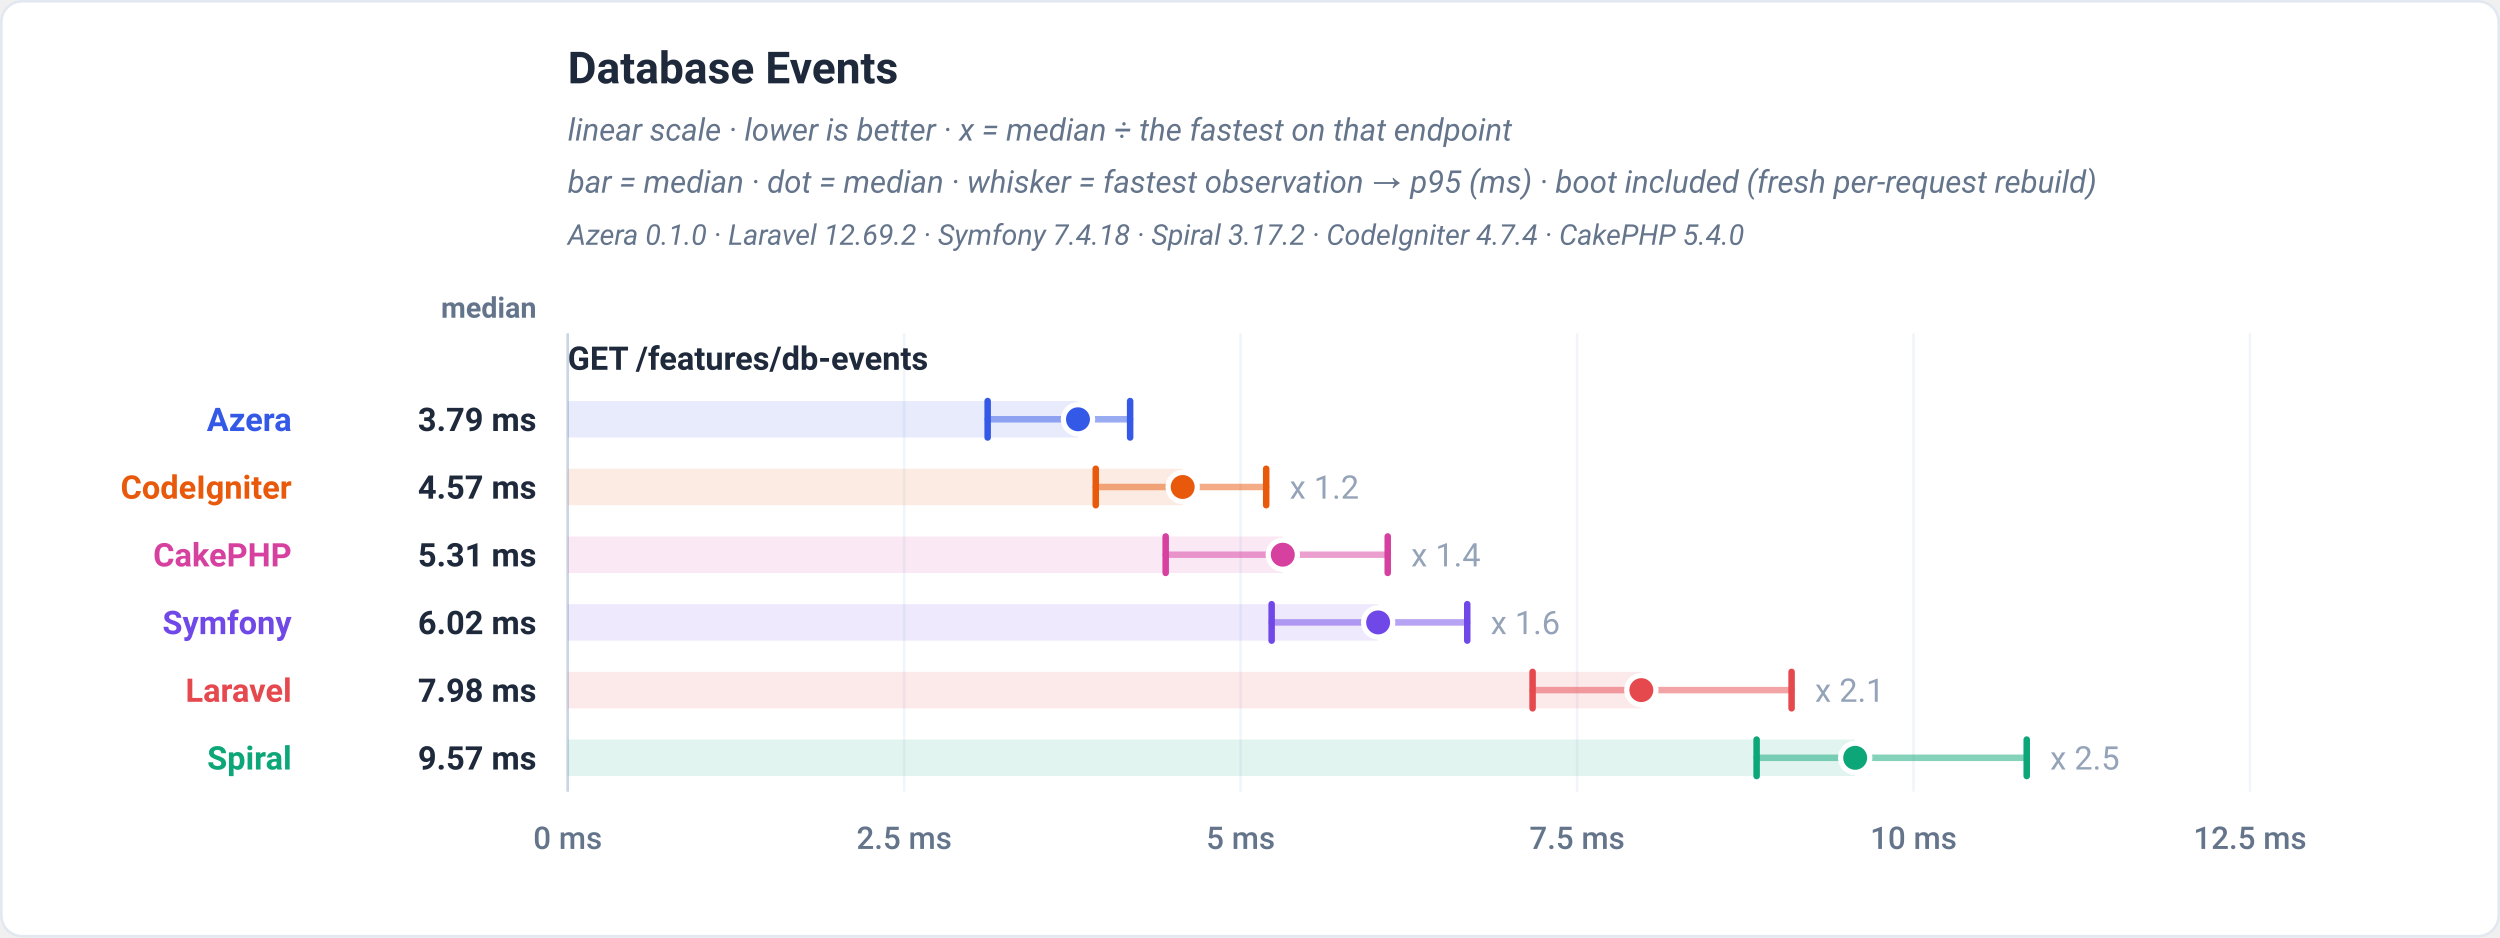
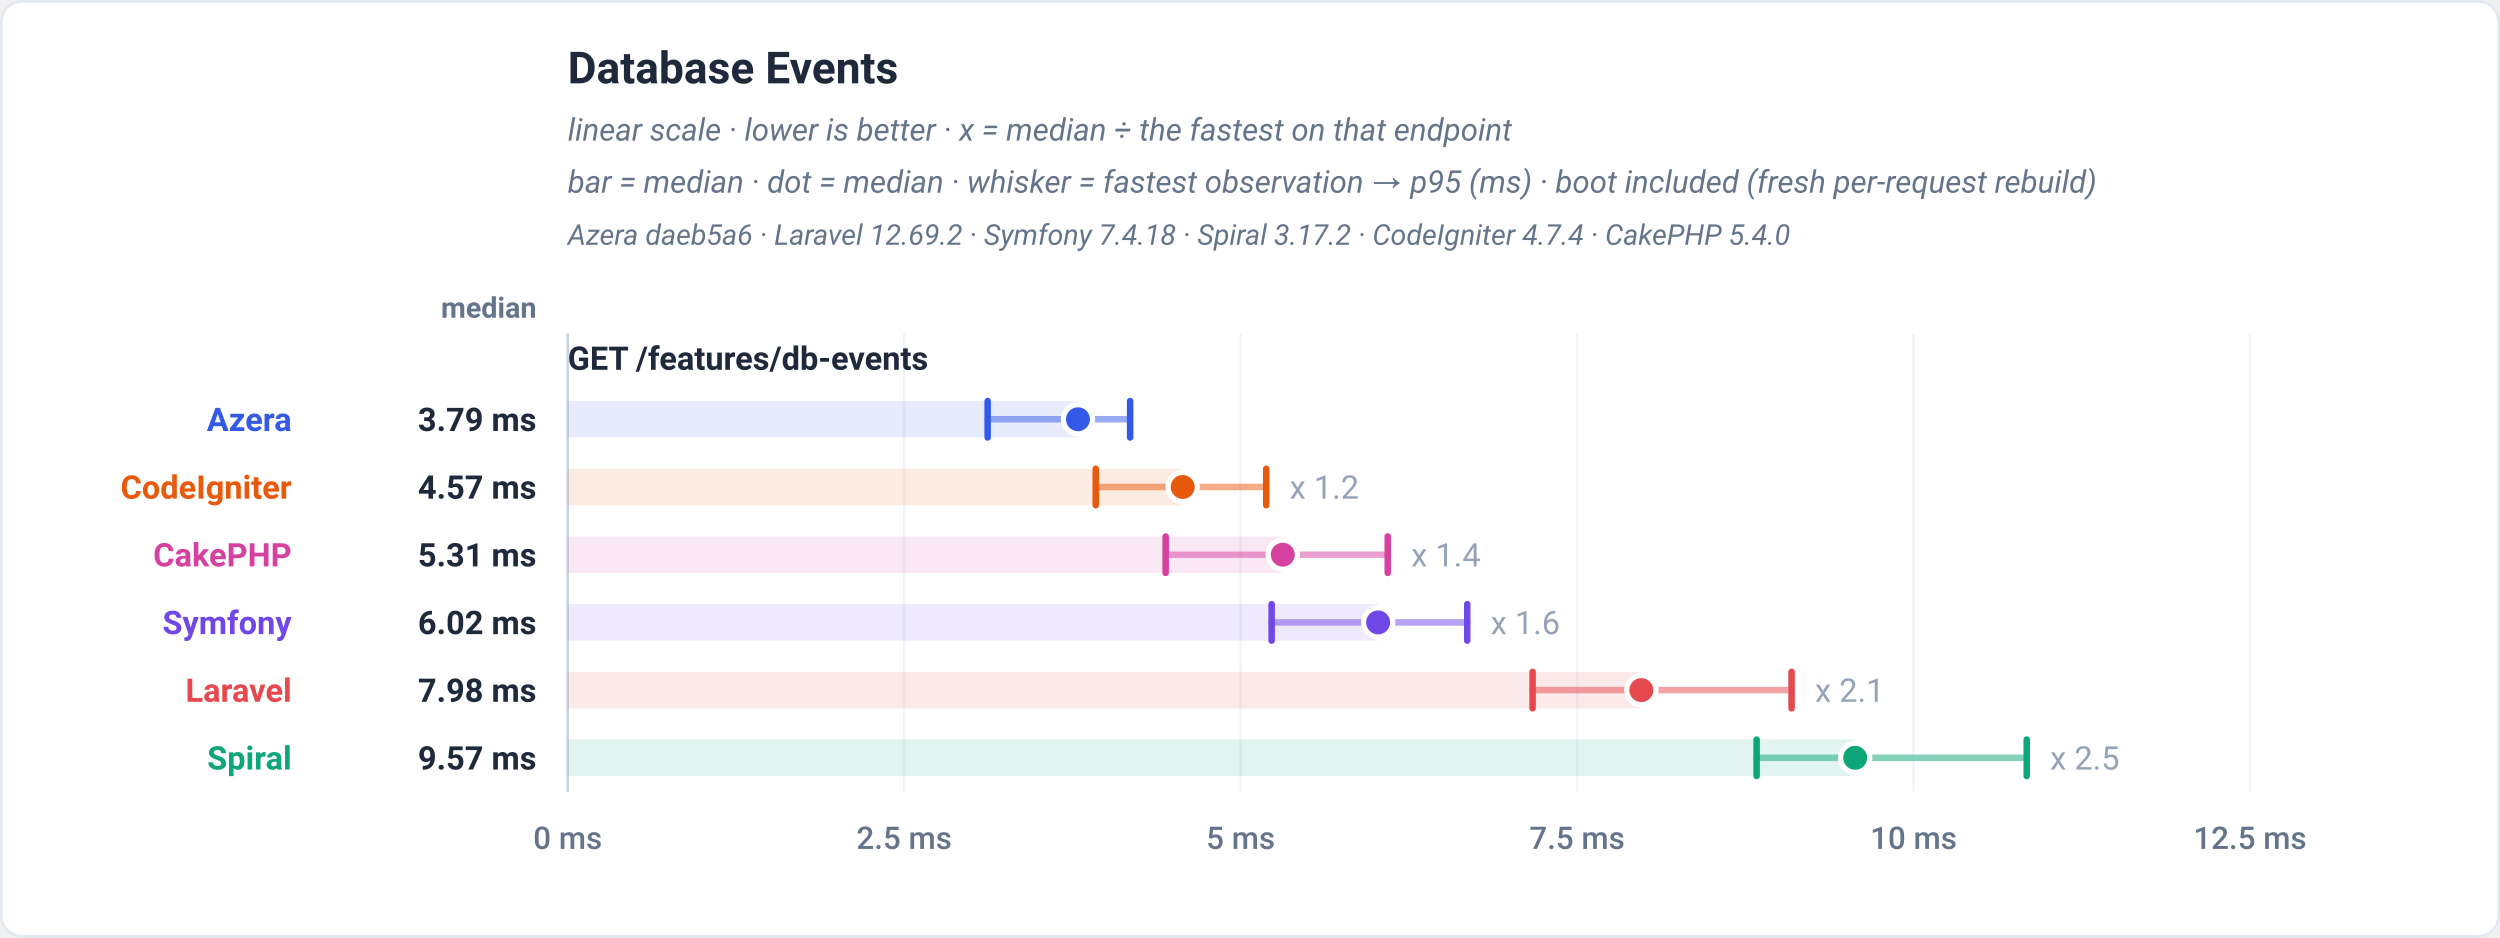
<svg xmlns="http://www.w3.org/2000/svg" viewBox="0 0 960 360" width="960" height="360" role="img" font-family="-apple-system,BlinkMacSystemFont,'Segoe UI',Roboto,Helvetica,Arial,sans-serif">
  <rect x="0.5" y="0.5" width="959" height="359" rx="8" fill="#ffffff" stroke="#e2e8f0" />
  <text x="218" y="32" font-family="-apple-system,BlinkMacSystemFont,'Segoe UI',Roboto,Helvetica,Arial,sans-serif" font-size="17" font-weight="700" fill="#1e293b" text-anchor="start">Database Events</text>
  <text x="218" y="54" font-family="-apple-system,BlinkMacSystemFont,'Segoe UI',Roboto,Helvetica,Arial,sans-serif" font-size="12" font-weight="400" fill="#64748b" text-anchor="start" font-style="italic">linear scale · lower is better · x = median ÷ the fastest on that endpoint</text>
  <text x="218" y="74" font-family="-apple-system,BlinkMacSystemFont,'Segoe UI',Roboto,Helvetica,Arial,sans-serif" font-size="12" font-weight="400" fill="#64748b" text-anchor="start" font-style="italic">bar = median · dot = median · whisker = fastest observation → p95 (ms) · boot included (fresh per-request rebuild)</text>
-   <text x="218" y="94" font-family="-apple-system,BlinkMacSystemFont,'Segoe UI',Roboto,Helvetica,Arial,sans-serif" font-size="11" font-weight="400" fill="#64748b" text-anchor="start" font-style="italic">Azera 0.1.0 · Laravel 12.69.2 · Symfony 7.4.18 · Spiral 3.17.2 · CodeIgniter 4.7.4 · CakePHP 5.4.0</text>
+   <text x="218" y="94" font-family="-apple-system,BlinkMacSystemFont,'Segoe UI',Roboto,Helvetica,Arial,sans-serif" font-size="11" font-weight="400" fill="#64748b" text-anchor="start" font-style="italic">Azera daeb5a6 · Laravel 12.69.2 · Symfony 7.4.18 · Spiral 3.17.2 · CodeIgniter 4.7.4 · CakePHP 5.4.0</text>
  <text x="206" y="122" font-family="-apple-system,BlinkMacSystemFont,'Segoe UI',Roboto,Helvetica,Arial,sans-serif" font-size="11" font-weight="600" fill="#64748b" text-anchor="end">median</text>
  <line x1="218" y1="128" x2="218" y2="304" stroke="#f1f5f9" stroke-width="1" />
  <text x="218" y="326" font-family="-apple-system,BlinkMacSystemFont,'Segoe UI',Roboto,Helvetica,Arial,sans-serif" font-size="12" font-weight="500" fill="#64748b" text-anchor="middle">0 ms</text>
  <line x1="347.2" y1="128" x2="347.2" y2="304" stroke="#f1f5f9" stroke-width="1" />
  <text x="347.2" y="326" font-family="-apple-system,BlinkMacSystemFont,'Segoe UI',Roboto,Helvetica,Arial,sans-serif" font-size="12" font-weight="500" fill="#64748b" text-anchor="middle">2.5 ms</text>
  <line x1="476.4" y1="128" x2="476.4" y2="304" stroke="#f1f5f9" stroke-width="1" />
  <text x="476.4" y="326" font-family="-apple-system,BlinkMacSystemFont,'Segoe UI',Roboto,Helvetica,Arial,sans-serif" font-size="12" font-weight="500" fill="#64748b" text-anchor="middle">5 ms</text>
  <line x1="605.6" y1="128" x2="605.6" y2="304" stroke="#f1f5f9" stroke-width="1" />
  <text x="605.6" y="326" font-family="-apple-system,BlinkMacSystemFont,'Segoe UI',Roboto,Helvetica,Arial,sans-serif" font-size="12" font-weight="500" fill="#64748b" text-anchor="middle">7.5 ms</text>
  <line x1="734.8" y1="128" x2="734.8" y2="304" stroke="#f1f5f9" stroke-width="1" />
  <text x="734.8" y="326" font-family="-apple-system,BlinkMacSystemFont,'Segoe UI',Roboto,Helvetica,Arial,sans-serif" font-size="12" font-weight="500" fill="#64748b" text-anchor="middle">10 ms</text>
  <line x1="864" y1="128" x2="864" y2="304" stroke="#f1f5f9" stroke-width="1" />
  <text x="864" y="326" font-family="-apple-system,BlinkMacSystemFont,'Segoe UI',Roboto,Helvetica,Arial,sans-serif" font-size="12" font-weight="500" fill="#64748b" text-anchor="middle">12.5 ms</text>
  <line x1="218" y1="128" x2="218" y2="304" stroke="#cbd5e1" stroke-width="1" />
  <text x="218" y="142" font-family="-apple-system,BlinkMacSystemFont,'Segoe UI',Roboto,Helvetica,Arial,sans-serif" font-size="12.5" font-weight="700" fill="#1e293b" text-anchor="start">GET /features/db-events</text>
  <rect x="218" y="154" width="195.94" height="14" fill="#3459e6" fill-opacity="0.12" />
  <line x1="379.26" y1="161" x2="433.97" y2="161" stroke="#3459e6" stroke-width="2.5" stroke-linecap="round" opacity="0.5" />
  <line x1="379.26" y1="154" x2="379.26" y2="168" stroke="#3459e6" stroke-width="2.5" stroke-linecap="round" />
  <line x1="433.97" y1="154" x2="433.97" y2="168" stroke="#3459e6" stroke-width="2.5" stroke-linecap="round" />
  <circle cx="413.94" cy="161" r="5.6" fill="#3459e6" stroke="#ffffff" stroke-width="2" />
  <text x="112" y="165.5" font-family="-apple-system,BlinkMacSystemFont,'Segoe UI',Roboto,Helvetica,Arial,sans-serif" font-size="12.5" font-weight="700" fill="#3459e6" text-anchor="end">Azera</text>
  <text x="206" y="165.5" font-family="-apple-system,BlinkMacSystemFont,'Segoe UI',Roboto,Helvetica,Arial,sans-serif" font-size="12.5" font-weight="700" fill="#1e293b" text-anchor="end">3.79 ms</text>
  <rect x="218" y="180" width="236.15" height="14" fill="#e8590c" fill-opacity="0.12" />
  <line x1="420.77" y1="187" x2="486.22" y2="187" stroke="#e8590c" stroke-width="2.5" stroke-linecap="round" opacity="0.5" />
  <line x1="420.77" y1="180" x2="420.77" y2="194" stroke="#e8590c" stroke-width="2.5" stroke-linecap="round" />
  <line x1="486.22" y1="180" x2="486.22" y2="194" stroke="#e8590c" stroke-width="2.5" stroke-linecap="round" />
  <circle cx="454.15" cy="187" r="5.6" fill="#e8590c" stroke="#ffffff" stroke-width="2" />
  <text x="495.22" y="191.5" font-family="-apple-system,BlinkMacSystemFont,'Segoe UI',Roboto,Helvetica,Arial,sans-serif" font-size="12.5" font-weight="400" fill="#94a3b8" text-anchor="start" stroke="#ffffff" stroke-width="3" paint-order="stroke" stroke-linejoin="round">x 1.2</text>
  <text x="112" y="191.5" font-family="-apple-system,BlinkMacSystemFont,'Segoe UI',Roboto,Helvetica,Arial,sans-serif" font-size="12.5" font-weight="700" fill="#e8590c" text-anchor="end">CodeIgniter</text>
  <text x="206" y="191.5" font-family="-apple-system,BlinkMacSystemFont,'Segoe UI',Roboto,Helvetica,Arial,sans-serif" font-size="12.5" font-weight="700" fill="#1e293b" text-anchor="end">4.57 ms</text>
  <rect x="218" y="206" width="274.59" height="14" fill="#d6409f" fill-opacity="0.12" />
  <line x1="447.62" y1="213" x2="532.89" y2="213" stroke="#d6409f" stroke-width="2.5" stroke-linecap="round" opacity="0.5" />
  <line x1="447.62" y1="206" x2="447.62" y2="220" stroke="#d6409f" stroke-width="2.5" stroke-linecap="round" />
  <line x1="532.89" y1="206" x2="532.89" y2="220" stroke="#d6409f" stroke-width="2.5" stroke-linecap="round" />
  <circle cx="492.59" cy="213" r="5.6" fill="#d6409f" stroke="#ffffff" stroke-width="2" />
  <text x="541.89" y="217.5" font-family="-apple-system,BlinkMacSystemFont,'Segoe UI',Roboto,Helvetica,Arial,sans-serif" font-size="12.5" font-weight="400" fill="#94a3b8" text-anchor="start" stroke="#ffffff" stroke-width="3" paint-order="stroke" stroke-linejoin="round">x 1.4</text>
  <text x="112" y="217.5" font-family="-apple-system,BlinkMacSystemFont,'Segoe UI',Roboto,Helvetica,Arial,sans-serif" font-size="12.5" font-weight="700" fill="#d6409f" text-anchor="end">CakePHP</text>
  <text x="206" y="217.5" font-family="-apple-system,BlinkMacSystemFont,'Segoe UI',Roboto,Helvetica,Arial,sans-serif" font-size="12.5" font-weight="700" fill="#1e293b" text-anchor="end">5.31 ms</text>
  <rect x="218" y="232" width="311.2" height="14" fill="#7048e8" fill-opacity="0.12" />
  <line x1="488.31" y1="239" x2="563.42" y2="239" stroke="#7048e8" stroke-width="2.5" stroke-linecap="round" opacity="0.5" />
  <line x1="488.31" y1="232" x2="488.31" y2="246" stroke="#7048e8" stroke-width="2.5" stroke-linecap="round" />
  <line x1="563.42" y1="232" x2="563.42" y2="246" stroke="#7048e8" stroke-width="2.5" stroke-linecap="round" />
  <circle cx="529.2" cy="239" r="5.6" fill="#7048e8" stroke="#ffffff" stroke-width="2" />
  <text x="572.42" y="243.5" font-family="-apple-system,BlinkMacSystemFont,'Segoe UI',Roboto,Helvetica,Arial,sans-serif" font-size="12.5" font-weight="400" fill="#94a3b8" text-anchor="start" stroke="#ffffff" stroke-width="3" paint-order="stroke" stroke-linejoin="round">x 1.6</text>
  <text x="112" y="243.5" font-family="-apple-system,BlinkMacSystemFont,'Segoe UI',Roboto,Helvetica,Arial,sans-serif" font-size="12.5" font-weight="700" fill="#7048e8" text-anchor="end">Symfony</text>
  <text x="206" y="243.5" font-family="-apple-system,BlinkMacSystemFont,'Segoe UI',Roboto,Helvetica,Arial,sans-serif" font-size="12.5" font-weight="700" fill="#1e293b" text-anchor="end">6.02 ms</text>
  <rect x="218" y="258" width="412.27" height="14" fill="#e5484d" fill-opacity="0.12" />
  <line x1="588.51" y1="265" x2="687.97" y2="265" stroke="#e5484d" stroke-width="2.5" stroke-linecap="round" opacity="0.5" />
  <line x1="588.51" y1="258" x2="588.51" y2="272" stroke="#e5484d" stroke-width="2.5" stroke-linecap="round" />
  <line x1="687.97" y1="258" x2="687.97" y2="272" stroke="#e5484d" stroke-width="2.5" stroke-linecap="round" />
  <circle cx="630.27" cy="265" r="5.6" fill="#e5484d" stroke="#ffffff" stroke-width="2" />
  <text x="696.97" y="269.5" font-family="-apple-system,BlinkMacSystemFont,'Segoe UI',Roboto,Helvetica,Arial,sans-serif" font-size="12.5" font-weight="400" fill="#94a3b8" text-anchor="start" stroke="#ffffff" stroke-width="3" paint-order="stroke" stroke-linejoin="round">x 2.1</text>
  <text x="112" y="269.5" font-family="-apple-system,BlinkMacSystemFont,'Segoe UI',Roboto,Helvetica,Arial,sans-serif" font-size="12.5" font-weight="700" fill="#e5484d" text-anchor="end">Laravel</text>
  <text x="206" y="269.5" font-family="-apple-system,BlinkMacSystemFont,'Segoe UI',Roboto,Helvetica,Arial,sans-serif" font-size="12.5" font-weight="700" fill="#1e293b" text-anchor="end">7.98 ms</text>
  <rect x="218" y="284" width="494.39" height="14" fill="#0ca678" fill-opacity="0.12" />
  <line x1="674.54" y1="291" x2="778.26" y2="291" stroke="#0ca678" stroke-width="2.5" stroke-linecap="round" opacity="0.5" />
  <line x1="674.54" y1="284" x2="674.54" y2="298" stroke="#0ca678" stroke-width="2.5" stroke-linecap="round" />
  <line x1="778.26" y1="284" x2="778.26" y2="298" stroke="#0ca678" stroke-width="2.5" stroke-linecap="round" />
  <circle cx="712.39" cy="291" r="5.6" fill="#0ca678" stroke="#ffffff" stroke-width="2" />
  <text x="787.26" y="295.5" font-family="-apple-system,BlinkMacSystemFont,'Segoe UI',Roboto,Helvetica,Arial,sans-serif" font-size="12.5" font-weight="400" fill="#94a3b8" text-anchor="start" stroke="#ffffff" stroke-width="3" paint-order="stroke" stroke-linejoin="round">x 2.5</text>
  <text x="112" y="295.5" font-family="-apple-system,BlinkMacSystemFont,'Segoe UI',Roboto,Helvetica,Arial,sans-serif" font-size="12.5" font-weight="700" fill="#0ca678" text-anchor="end">Spiral</text>
  <text x="206" y="295.5" font-family="-apple-system,BlinkMacSystemFont,'Segoe UI',Roboto,Helvetica,Arial,sans-serif" font-size="12.5" font-weight="700" fill="#1e293b" text-anchor="end">9.57 ms</text>
</svg>
